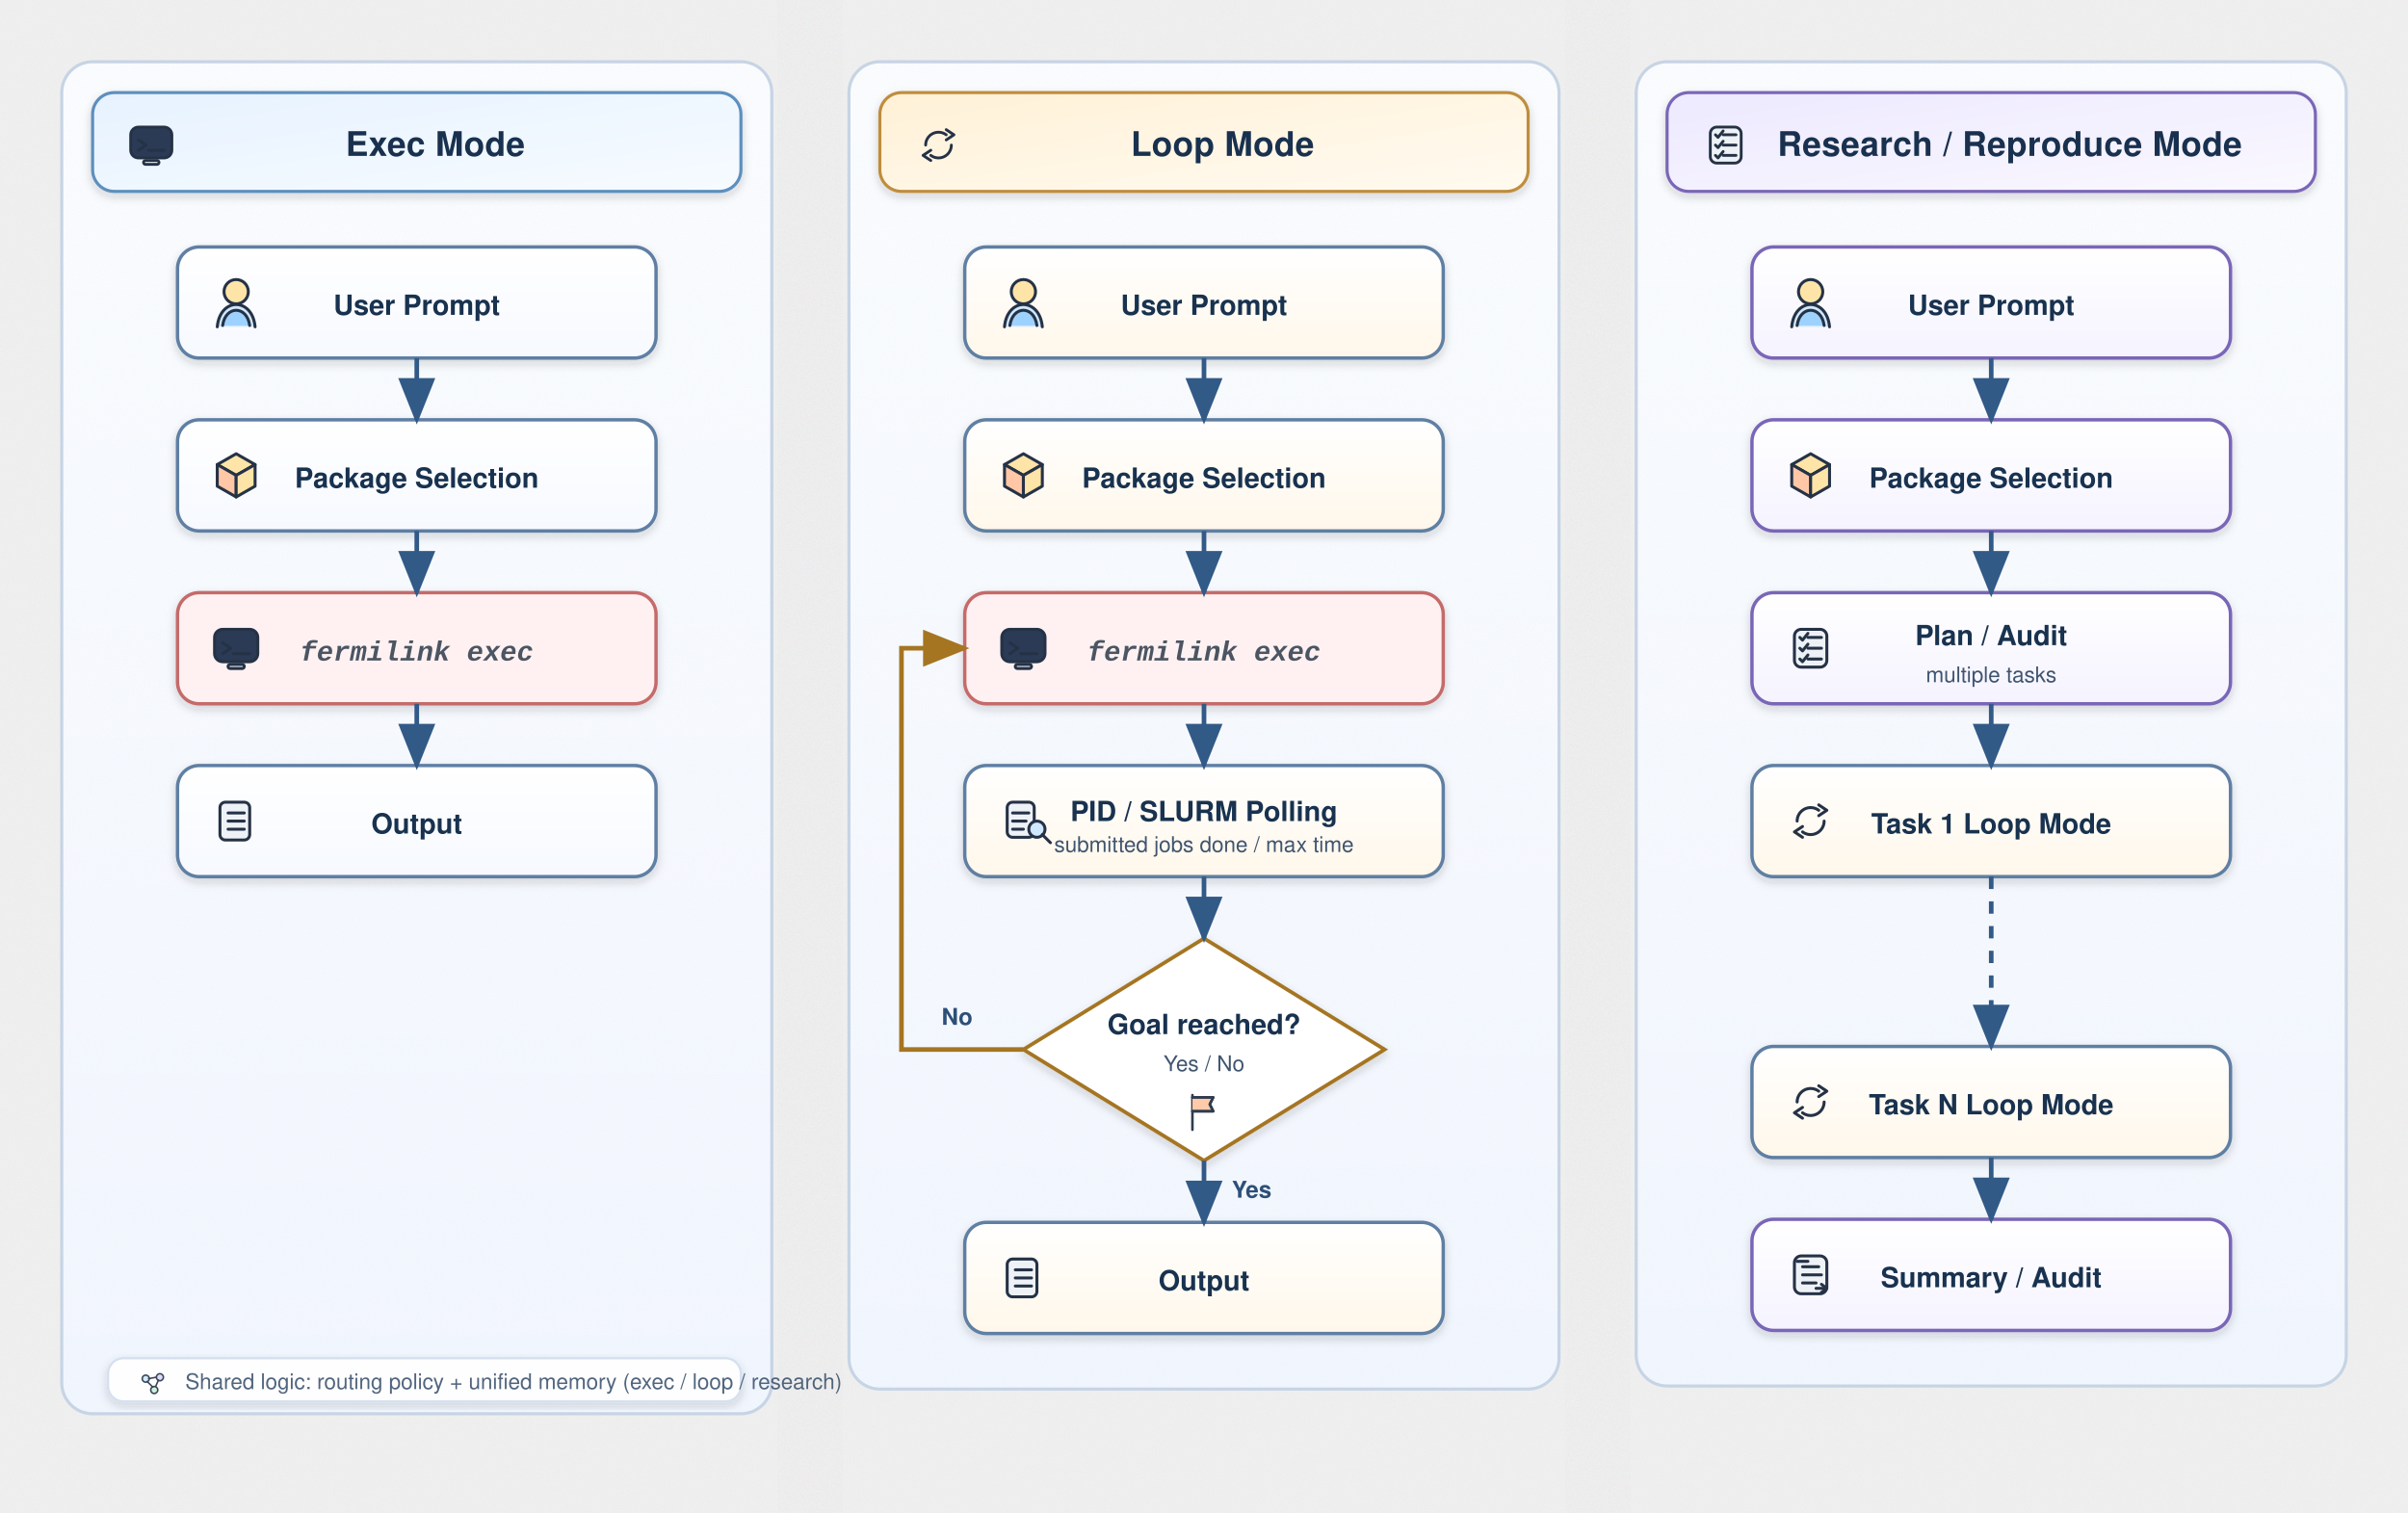
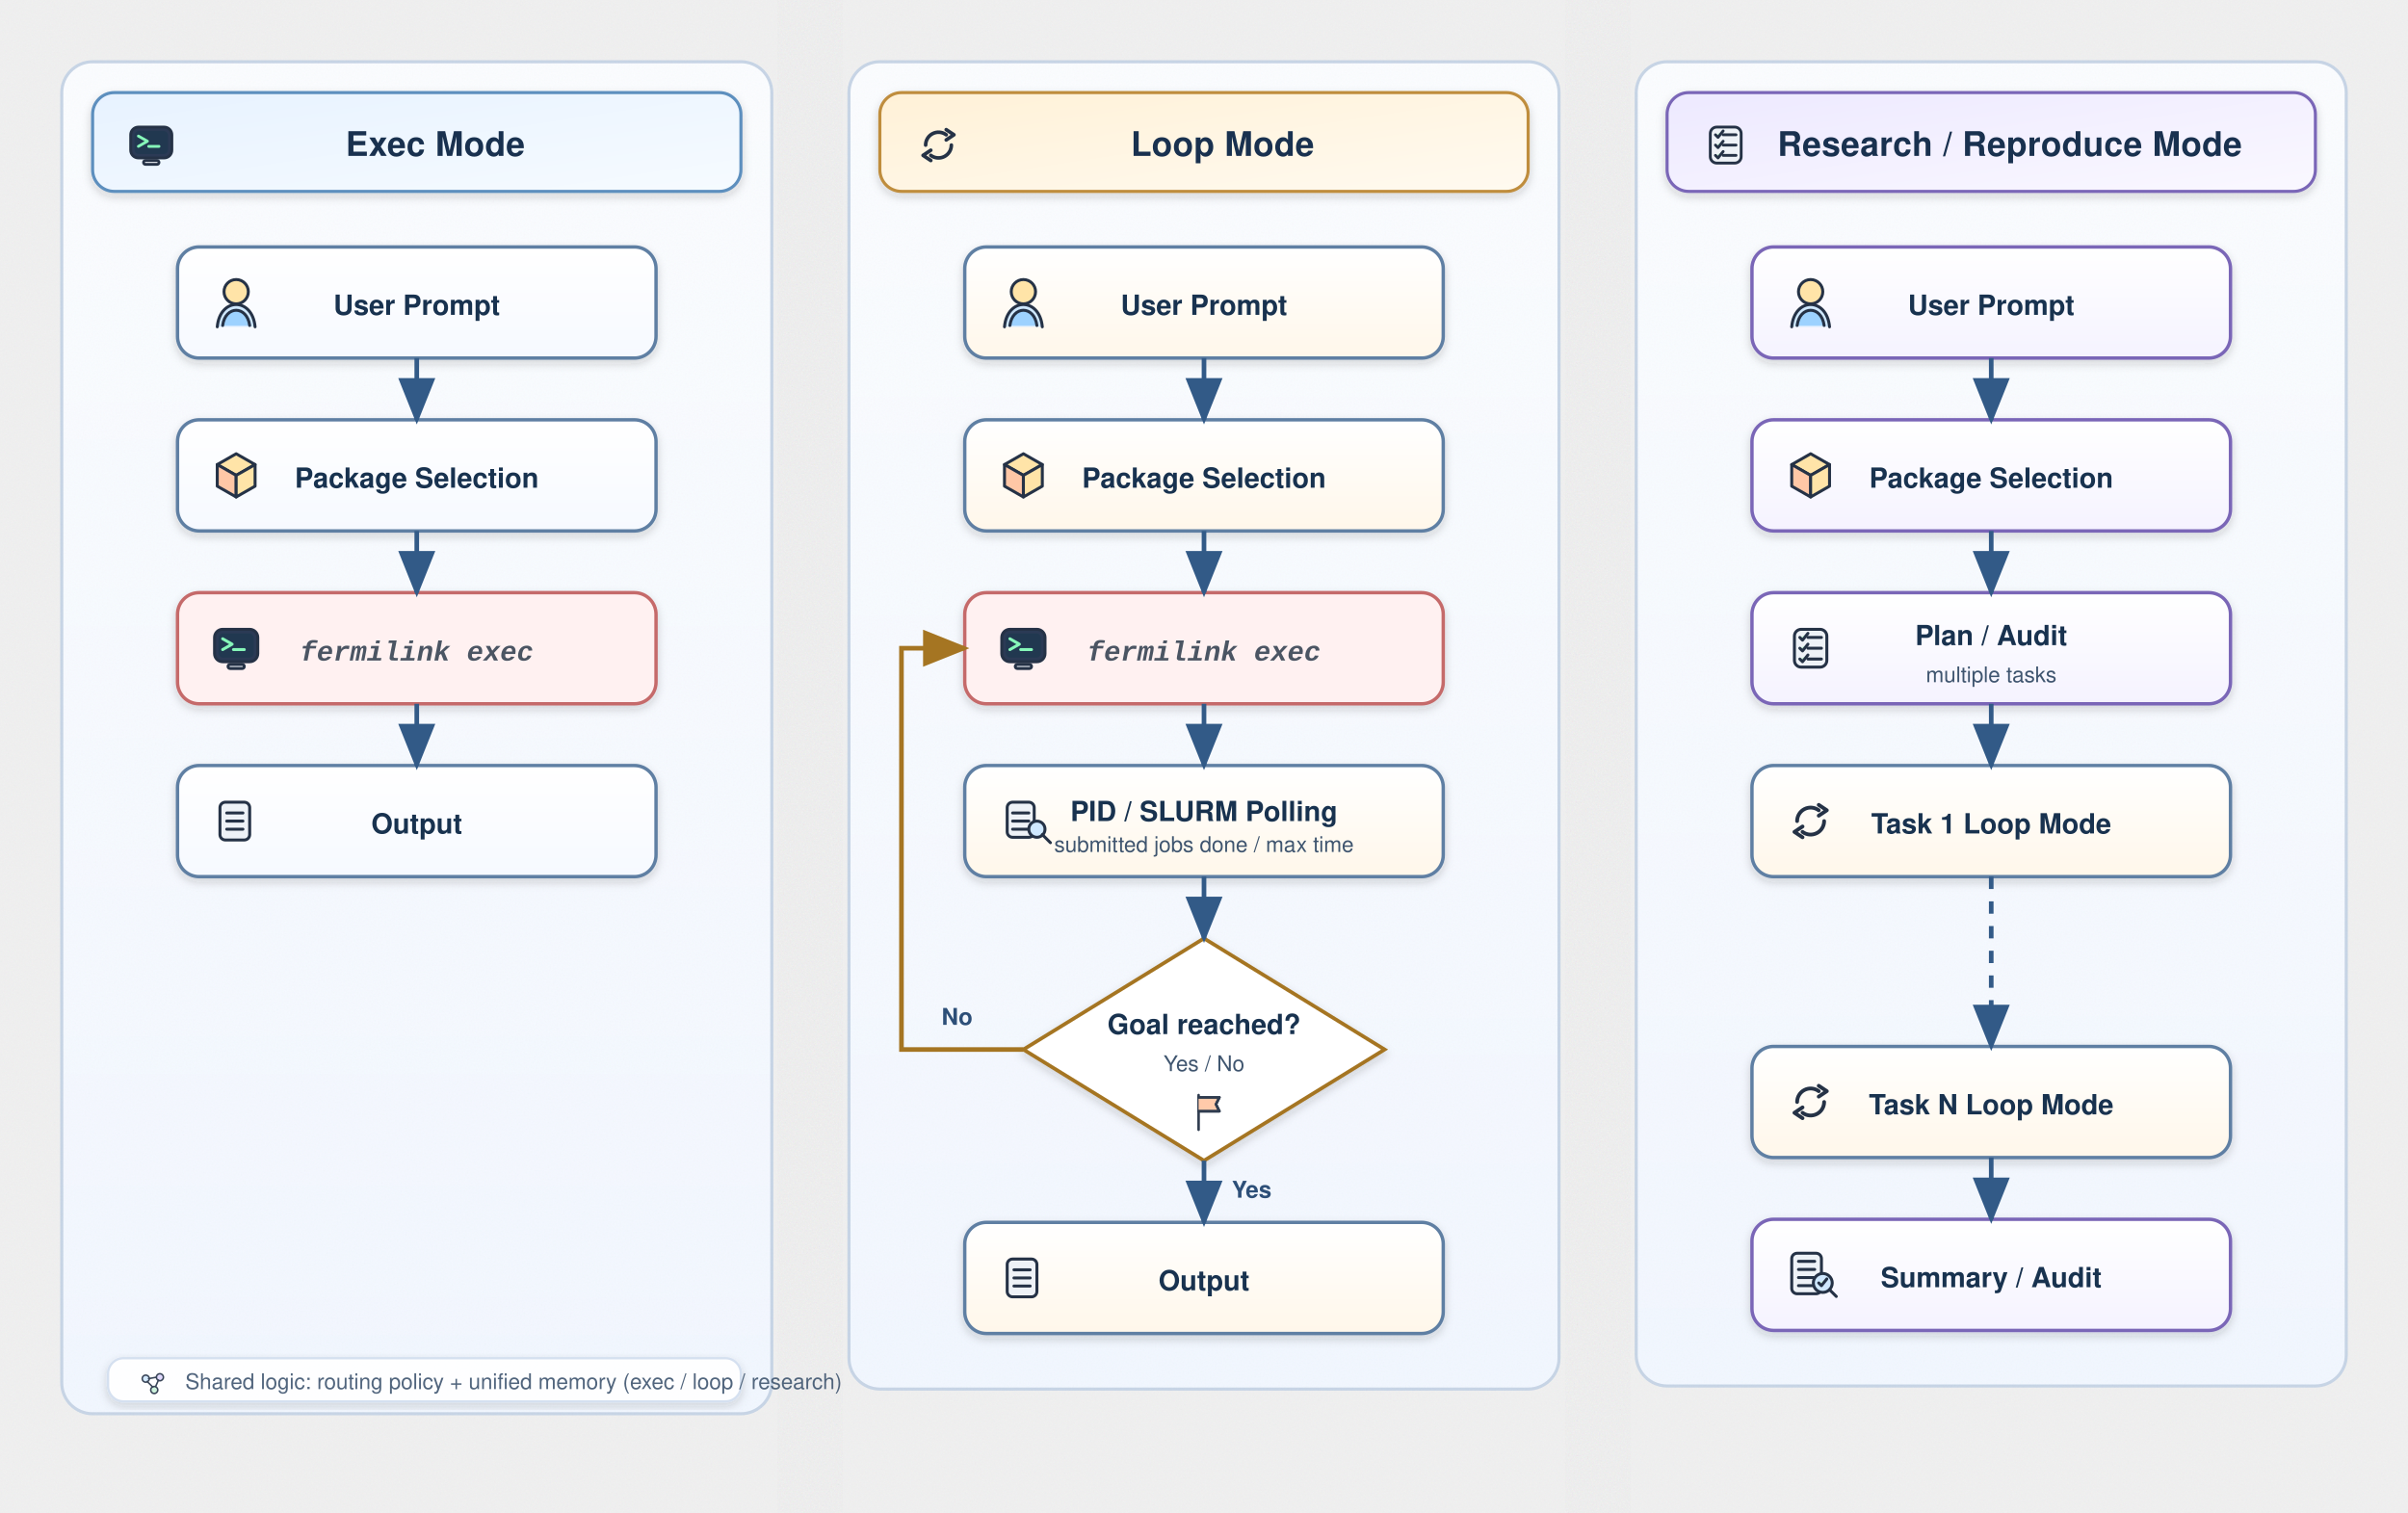
<svg xmlns="http://www.w3.org/2000/svg" width="1560" height="980" viewBox="0 0 1560 980" role="img" aria-labelledby="title desc">
  <defs>
    <linearGradient id="gradCol" x1="0" x2="0" y1="0" y2="1">
      <stop offset="0%" stop-color="#fbfdff" />
      <stop offset="100%" stop-color="#f2f7ff" />
    </linearGradient>
    <linearGradient id="gradExec" x1="0" x2="1" y1="0" y2="1">
      <stop offset="0%" stop-color="#e7f2ff" />
      <stop offset="100%" stop-color="#f6fbff" />
    </linearGradient>
    <linearGradient id="gradLoop" x1="0" x2="1" y1="0" y2="1">
      <stop offset="0%" stop-color="#fff1d7" />
      <stop offset="100%" stop-color="#fffaf0" />
    </linearGradient>
    <linearGradient id="gradRR" x1="0" x2="1" y1="0" y2="1">
      <stop offset="0%" stop-color="#ede9ff" />
      <stop offset="100%" stop-color="#faf8ff" />
    </linearGradient>
    <linearGradient id="gradNode" x1="0" x2="0" y1="0" y2="1">
      <stop offset="0%" stop-color="#ffffff" />
      <stop offset="100%" stop-color="#f6f9ff" />
    </linearGradient>
    <linearGradient id="gradNodeWarm" x1="0" x2="0" y1="0" y2="1">
      <stop offset="0%" stop-color="#ffffff" />
      <stop offset="100%" stop-color="#fff7ea" />
    </linearGradient>
    <linearGradient id="gradNodePurple" x1="0" x2="0" y1="0" y2="1">
      <stop offset="0%" stop-color="#ffffff" />
      <stop offset="100%" stop-color="#f5f3ff" />
    </linearGradient>
    <filter id="paper" x="-10%" y="-10%" width="120%" height="120%">
      <feTurbulence type="fractalNoise" baseFrequency="0.9" numOctaves="2" seed="4" result="noise" />
      <feColorMatrix in="noise" type="matrix" values="         1 0 0 0 0         0 1 0 0 0         0 0 1 0 0         0 0 0 0.06 0" result="noiseAlpha" />
      <feBlend in="SourceGraphic" in2="noiseAlpha" mode="multiply" />
    </filter>
    <filter id="shadow" x="-20%" y="-20%" width="140%" height="140%">
      <feDropShadow dx="0" dy="2.5" stdDeviation="3" flood-color="#1f2a37" flood-opacity="0.18" />
    </filter>
    <marker id="arrow" markerWidth="10" markerHeight="8" refX="9" refY="4" orient="auto">
      <path d="M0,0 L10,4 L0,8 Z" fill="#325a87" />
    </marker>
    <marker id="arrowLoop" markerWidth="10" markerHeight="8" refX="9" refY="4" orient="auto">
      <path d="M0,0 L10,4 L0,8 Z" fill="#a57522" />
    </marker>
    <style>
      .col { fill: url(#gradCol); stroke: #c8d5e6; stroke-width: 2; rx: 20; filter: url(#paper); }
      .headExec { fill: url(#gradExec); stroke: #5d8fbe; stroke-width: 2; rx: 14; filter: url(#shadow); }
      .headLoop { fill: url(#gradLoop); stroke: #bf8d3e; stroke-width: 2; rx: 14; filter: url(#shadow); }
      .headRR { fill: url(#gradRR); stroke: #7a66b7; stroke-width: 2; rx: 14; filter: url(#shadow); }
      .headTxt { font: 800 22px Helvetica, Arial, sans-serif; fill: #19314f; letter-spacing: 0.2px; }
      .node { fill: url(#gradNode); stroke: #5f7fa3; stroke-width: 2.2; rx: 14; filter: url(#shadow); }
      .nodeWarm { fill: url(#gradNodeWarm); }
      .nodePurple { fill: url(#gradNodePurple); stroke: #7a66b7; }
      .nodeExec { fill: #fff1f1; stroke: #c56a6a; }
      .nodeTxt { font: 700 18px Helvetica, Arial, sans-serif; fill: #18324f; }
      .cmd { font: italic 700 18px "Courier New", Courier, monospace; fill: #4b5563; }
      .small { font: 500 14px Helvetica, Arial, sans-serif; fill: #3f556f; }
      .decision { fill: #ffffff; stroke: #a57522; stroke-width: 2.4; filter: url(#shadow); }
      .arr { stroke: #325a87; stroke-width: 3; fill: none; marker-end: url(#arrow); }
      .arrSkip { stroke: #325a87; stroke-width: 3; fill: none; marker-end: url(#arrow); stroke-dasharray: 8 8; }
      .arrLoop { stroke: #a57522; stroke-width: 3; fill: none; marker-end: url(#arrowLoop); }
      .yn { font: 700 15px Helvetica, Arial, sans-serif; fill: #2d4f78; }

      /* Icon palette */
      .iStroke { stroke: #253246; stroke-width: 2.2; stroke-linecap: round; stroke-linejoin: round; }
      .iBlue { fill: #cfe8ff; }
      .iBlue2 { fill: #9dd2ff; }
      .iGreen { fill: #c9f2d8; }
      .iYellow { fill: #ffe4a8; }
      .iOrange { fill: #ffc7a6; }
      .iPurple { fill: #dfd7ff; }
      .iGray { fill: #eef2f7; }
      .iDark { fill: #2b3a55; }
      .iWhite { fill: #ffffff; }
+       .iTermGreen { stroke: #63e89f; }
+       .iTermMint { stroke: #86f7b9; }
+       .iLoopBold { stroke-width: 2.8; }
    </style>
    <symbol id="icon-user" viewBox="0 0 48 48">
      <circle cx="24" cy="16" r="9" class="iYellow iStroke" />
      <path d="M10 42c2-22 26-22 28 0" class="iBlue iStroke" />
      <path d="M14 41c2-15 18-15 20 0" class="iBlue2 iStroke" />
    </symbol>
    <symbol id="icon-package" viewBox="0 0 48 48">
      <path d="M24 8 L38 16 L24 24 L10 16 Z" class="iYellow iStroke" />
      <path d="M10 16 L10 32 L24 40 L24 24 Z" class="iOrange iStroke" />
      <path d="M38 16 L38 32 L24 40 L24 24 Z" class="iYellow iStroke" />
    </symbol>
    <symbol id="icon-terminal" viewBox="0 0 48 48">
      <rect x="8" y="10" width="32" height="24" rx="6" class="iDark iStroke" />
-       <path d="M14 20 L20 24 L14 28" class="iStroke" fill="none" stroke="#ffffff" />
-       <path d="M22 28 H34" class="iStroke" fill="none" stroke="#ffffff" />
+       <rect x="11" y="13" width="26" height="18" rx="3.5" fill="#213850" />
+       <path d="M14 17 L21 21 L14 25" class="iStroke iTermMint" fill="none" />
+       <path d="M22 25 H30" class="iStroke iTermMint" fill="none" />
      <rect x="18" y="36" width="12" height="3" rx="1.5" class="iGray iStroke" />
    </symbol>
    <symbol id="icon-routing" viewBox="0 0 48 48">
      <circle cx="14" cy="18" r="5" class="iBlue iStroke" />
      <circle cx="34" cy="16" r="5" class="iPurple iStroke" />
      <circle cx="26" cy="34" r="5" class="iGreen iStroke" />
      <path d="M18 18 L29 16" class="iStroke" fill="none" />
      <path d="M16 22 L24 30" class="iStroke" fill="none" />
      <path d="M32 20 L28 29" class="iStroke" fill="none" />
    </symbol>
    <symbol id="icon-memory" viewBox="0 0 48 48">
      <path d="M15 16c0-6 18-6 18 0v16c0 6-18 6-18 0z" class="iBlue iStroke" />
      <path d="M15 22h18" class="iStroke" fill="none" />
      <path d="M15 28h18" class="iStroke" fill="none" />
      <path d="M22 10c2-3 8-3 10 0" class="iPurple iStroke" />
    </symbol>
    <symbol id="icon-output" viewBox="0 0 48 48">
      <rect x="12" y="10" width="22" height="28" rx="4" class="iGray iStroke" />
-       <path d="M18 18h12M18 24h12M18 30h12" class="iStroke" fill="none" />
+       <path d="M17 18h12M17 24h12M17 30h12" class="iStroke" fill="none" />
    </symbol>
    <symbol id="icon-poll" viewBox="0 0 48 48">
      <rect x="12" y="10" width="20" height="26" rx="4" class="iGray iStroke" />
-       <path d="M16 18h12M16 24h10M16 30h8" class="iStroke" fill="none" />
+       <path d="M16 18h12M16 24h12M16 30h12" class="iStroke" fill="none" />
      <circle cx="34" cy="30" r="6" class="iBlue iStroke" />
      <path d="M38 34l6 6" class="iStroke" fill="none" />
    </symbol>
    <symbol id="icon-plan" viewBox="0 0 48 48">
      <rect x="12" y="10" width="24" height="28" rx="5" class="iGray iStroke" />
      <path d="M22 16h10M22 24h10M22 32h10" class="iStroke" fill="none" />
      <path d="M16 16l2 2 4-5" class="iGreen iStroke" />
      <path d="M16 24l2 2 4-5" class="iGreen iStroke" />
      <path d="M16 32l2 2 4-5" class="iGreen iStroke" />
    </symbol>
    <symbol id="icon-loop" viewBox="0 0 48 48">
-       <path d="M14 24 A10 10 0 0 1 30 16" class="iStroke" fill="none" />
-       <path d="M30 12 L36 16 L30 20" class="iStroke" fill="none" />
-       <path d="M34 24 A10 10 0 0 1 18 32" class="iStroke" fill="none" />
-       <path d="M18 28 L12 32 L18 36" class="iStroke" fill="none" />
+       <path d="M14 24 A10 10 0 0 1 30 16" class="iStroke iLoopBold" fill="none" />
+       <path d="M30 12 L36 16 L30 20" class="iStroke iLoopBold" fill="none" />
+       <path d="M34 24 A10 10 0 0 1 18 32" class="iStroke iLoopBold" fill="none" />
+       <path d="M18 28 L12 32 L18 36" class="iStroke iLoopBold" fill="none" />
    </symbol>
    <symbol id="icon-summary" viewBox="0 0 48 48">
-       <rect x="12" y="10" width="24" height="28" rx="5" class="iGray iStroke" />
-       <path d="M18 18h12M18 24h14M18 30h10" class="iStroke" fill="none" />
-       <path d="M28 34l6 0" class="iStroke" fill="none" />
-       <path d="M32 31l4 3-4 3" class="iStroke" fill="none" />
-       <path d="M14 14h8" class="iPurple iStroke" />
+       <rect x="10" y="8" width="22" height="30" rx="4" class="iGray iStroke" />
+       <path d="M15 14h12" class="iPurple iStroke" />
+       <path d="M15 20h12M15 26h12M15 32h10" class="iStroke" fill="none" />
+       <circle cx="33" cy="30" r="7" class="iBlue iStroke" />
+       <path d="M30 30l2 2 4-5" class="iGreen iStroke" />
+       <path d="M38 35l5 5" class="iStroke" fill="none" />
    </symbol>
    <symbol id="icon-flag" viewBox="0 0 48 48">
      <path d="M14 40V10" class="iStroke" fill="none" />
      <path d="M14 12h18l-3 6 3 6H14" class="iOrange iStroke" />
      <path d="M14 12h18l-3 6 3 6H14" class="iStroke" fill="none" />
    </symbol>
  </defs>
  <rect x="40" y="40" width="460" height="876" class="col" />
  <rect x="550" y="40" width="460" height="860" class="col" />
  <rect x="1060" y="40" width="460" height="858" class="col" />
  <rect x="60" y="60" width="420" height="64" class="headExec" />
  <use href="#icon-terminal" x="78" y="74" width="40" height="40" />
  <text x="282" y="101" text-anchor="middle" class="headTxt">Exec Mode</text>
  <rect x="570" y="60" width="420" height="64" class="headLoop" />
  <use href="#icon-loop" x="588" y="74" width="40" height="40" />
  <text x="792" y="101" text-anchor="middle" class="headTxt">Loop Mode</text>
  <rect x="1080" y="60" width="420" height="64" class="headRR" />
  <use href="#icon-plan" x="1098" y="74" width="40" height="40" />
  <text x="1302" y="101" text-anchor="middle" class="headTxt">Research / Reproduce Mode</text>
  <rect x="115" y="160" width="310" height="72" class="node" />
  <use href="#icon-user" x="132" y="175" width="42" height="42" />
  <text x="270" y="204" text-anchor="middle" class="nodeTxt">User Prompt</text>
  <rect x="115" y="272" width="310" height="72" class="node" />
  <use href="#icon-package" x="132" y="287" width="42" height="42" />
  <text x="270" y="316" text-anchor="middle" class="nodeTxt">Package Selection</text>
  <rect x="115" y="384" width="310" height="72" class="node nodeExec" />
  <use href="#icon-terminal" x="132" y="399" width="42" height="42" />
  <text x="270" y="428" text-anchor="middle" class="cmd">fermilink exec</text>
  <rect x="115" y="496" width="310" height="72" class="node" />
  <use href="#icon-output" x="132" y="511" width="42" height="42" />
  <text x="270" y="540" text-anchor="middle" class="nodeTxt">Output</text>
  <path d="M270 232 L270 272" class="arr" />
  <path d="M270 344 L270 384" class="arr" />
  <path d="M270 456 L270 496" class="arr" />
  <rect x="625" y="160" width="310" height="72" class="node nodeWarm" />
  <use href="#icon-user" x="642" y="175" width="42" height="42" />
  <text x="780" y="204" text-anchor="middle" class="nodeTxt">User Prompt</text>
  <rect x="625" y="272" width="310" height="72" class="node nodeWarm" />
  <use href="#icon-package" x="642" y="287" width="42" height="42" />
  <text x="780" y="316" text-anchor="middle" class="nodeTxt">Package Selection</text>
  <rect x="625" y="384" width="310" height="72" class="node nodeExec" />
  <use href="#icon-terminal" x="642" y="399" width="42" height="42" />
  <text x="780" y="428" text-anchor="middle" class="cmd">fermilink exec</text>
  <rect x="625" y="496" width="310" height="72" class="node nodeWarm" />
  <use href="#icon-poll" x="642" y="511" width="42" height="42" />
  <text x="780" y="532" text-anchor="middle" class="nodeTxt">PID / SLURM Polling</text>
  <text x="780" y="552" text-anchor="middle" class="small">submitted jobs done / max time</text>
  <polygon points="780,608 897,680 780,752 663,680" class="decision" />
  <text x="780" y="670" text-anchor="middle" class="nodeTxt">Goal reached?</text>
  <text x="780" y="694" text-anchor="middle" class="small">Yes / No</text>
-   <use href="#icon-flag" x="762" y="702" width="36" height="36" opacity="0.95" />
+   <use href="#icon-flag" x="766" y="702" width="36" height="36" opacity="0.95" />
  <rect x="625" y="792" width="310" height="72" class="node nodeWarm" />
  <use href="#icon-output" x="642" y="807" width="42" height="42" />
  <text x="780" y="836" text-anchor="middle" class="nodeTxt">Output</text>
  <path d="M780 232 L780 272" class="arr" />
  <path d="M780 344 L780 384" class="arr" />
  <path d="M780 456 L780 496" class="arr" />
  <path d="M780 568 L780 608" class="arr" />
  <path d="M780 752 L780 792" class="arr" />
  <text x="798" y="776" class="yn">Yes</text>
  <path d="M663 680 L584 680 L584 420 L625 420" class="arrLoop" />
  <text x="610" y="664" class="yn">No</text>
  <rect x="1135" y="160" width="310" height="72" class="node nodePurple" />
  <use href="#icon-user" x="1152" y="175" width="42" height="42" />
  <text x="1290" y="204" text-anchor="middle" class="nodeTxt">User Prompt</text>
  <rect x="1135" y="272" width="310" height="72" class="node nodePurple" />
  <use href="#icon-package" x="1152" y="287" width="42" height="42" />
  <text x="1290" y="316" text-anchor="middle" class="nodeTxt">Package Selection</text>
  <rect x="1135" y="384" width="310" height="72" class="node nodePurple" />
  <use href="#icon-plan" x="1152" y="399" width="42" height="42" />
  <text x="1290" y="418" text-anchor="middle" class="nodeTxt">Plan / Audit</text>
  <text x="1290" y="442" text-anchor="middle" class="small">multiple tasks</text>
  <rect x="1135" y="496" width="310" height="72" class="node nodeWarm" />
  <use href="#icon-loop" x="1152" y="511" width="42" height="42" />
  <text x="1290" y="540" text-anchor="middle" class="nodeTxt">Task 1 Loop Mode</text>
  <rect x="1135" y="678" width="310" height="72" class="node nodeWarm" />
  <use href="#icon-loop" x="1152" y="693" width="42" height="42" />
  <text x="1290" y="722" text-anchor="middle" class="nodeTxt">Task N Loop Mode</text>
  <rect x="1135" y="790" width="310" height="72" class="node nodePurple" />
  <use href="#icon-summary" x="1152" y="805" width="42" height="42" />
  <text x="1290" y="834" text-anchor="middle" class="nodeTxt">Summary / Audit</text>
  <path d="M1290 232 L1290 272" class="arr" />
  <path d="M1290 344 L1290 384" class="arr" />
  <path d="M1290 456 L1290 496" class="arr" />
  <path d="M1290 568 L1290 678" class="arrSkip" />
  <path d="M1290 750 L1290 790" class="arr" />
  <g opacity="0.9">
    <rect x="70" y="880" width="410" height="28" rx="10" fill="#ffffff" stroke="#d2deee" stroke-width="1.5" filter="url(#shadow)" />
    <use href="#icon-routing" x="88" y="885" width="22" height="22" />
    <text x="120" y="900" class="small">Shared logic: routing policy + unified memory (exec / loop / research)</text>
  </g>
</svg>
